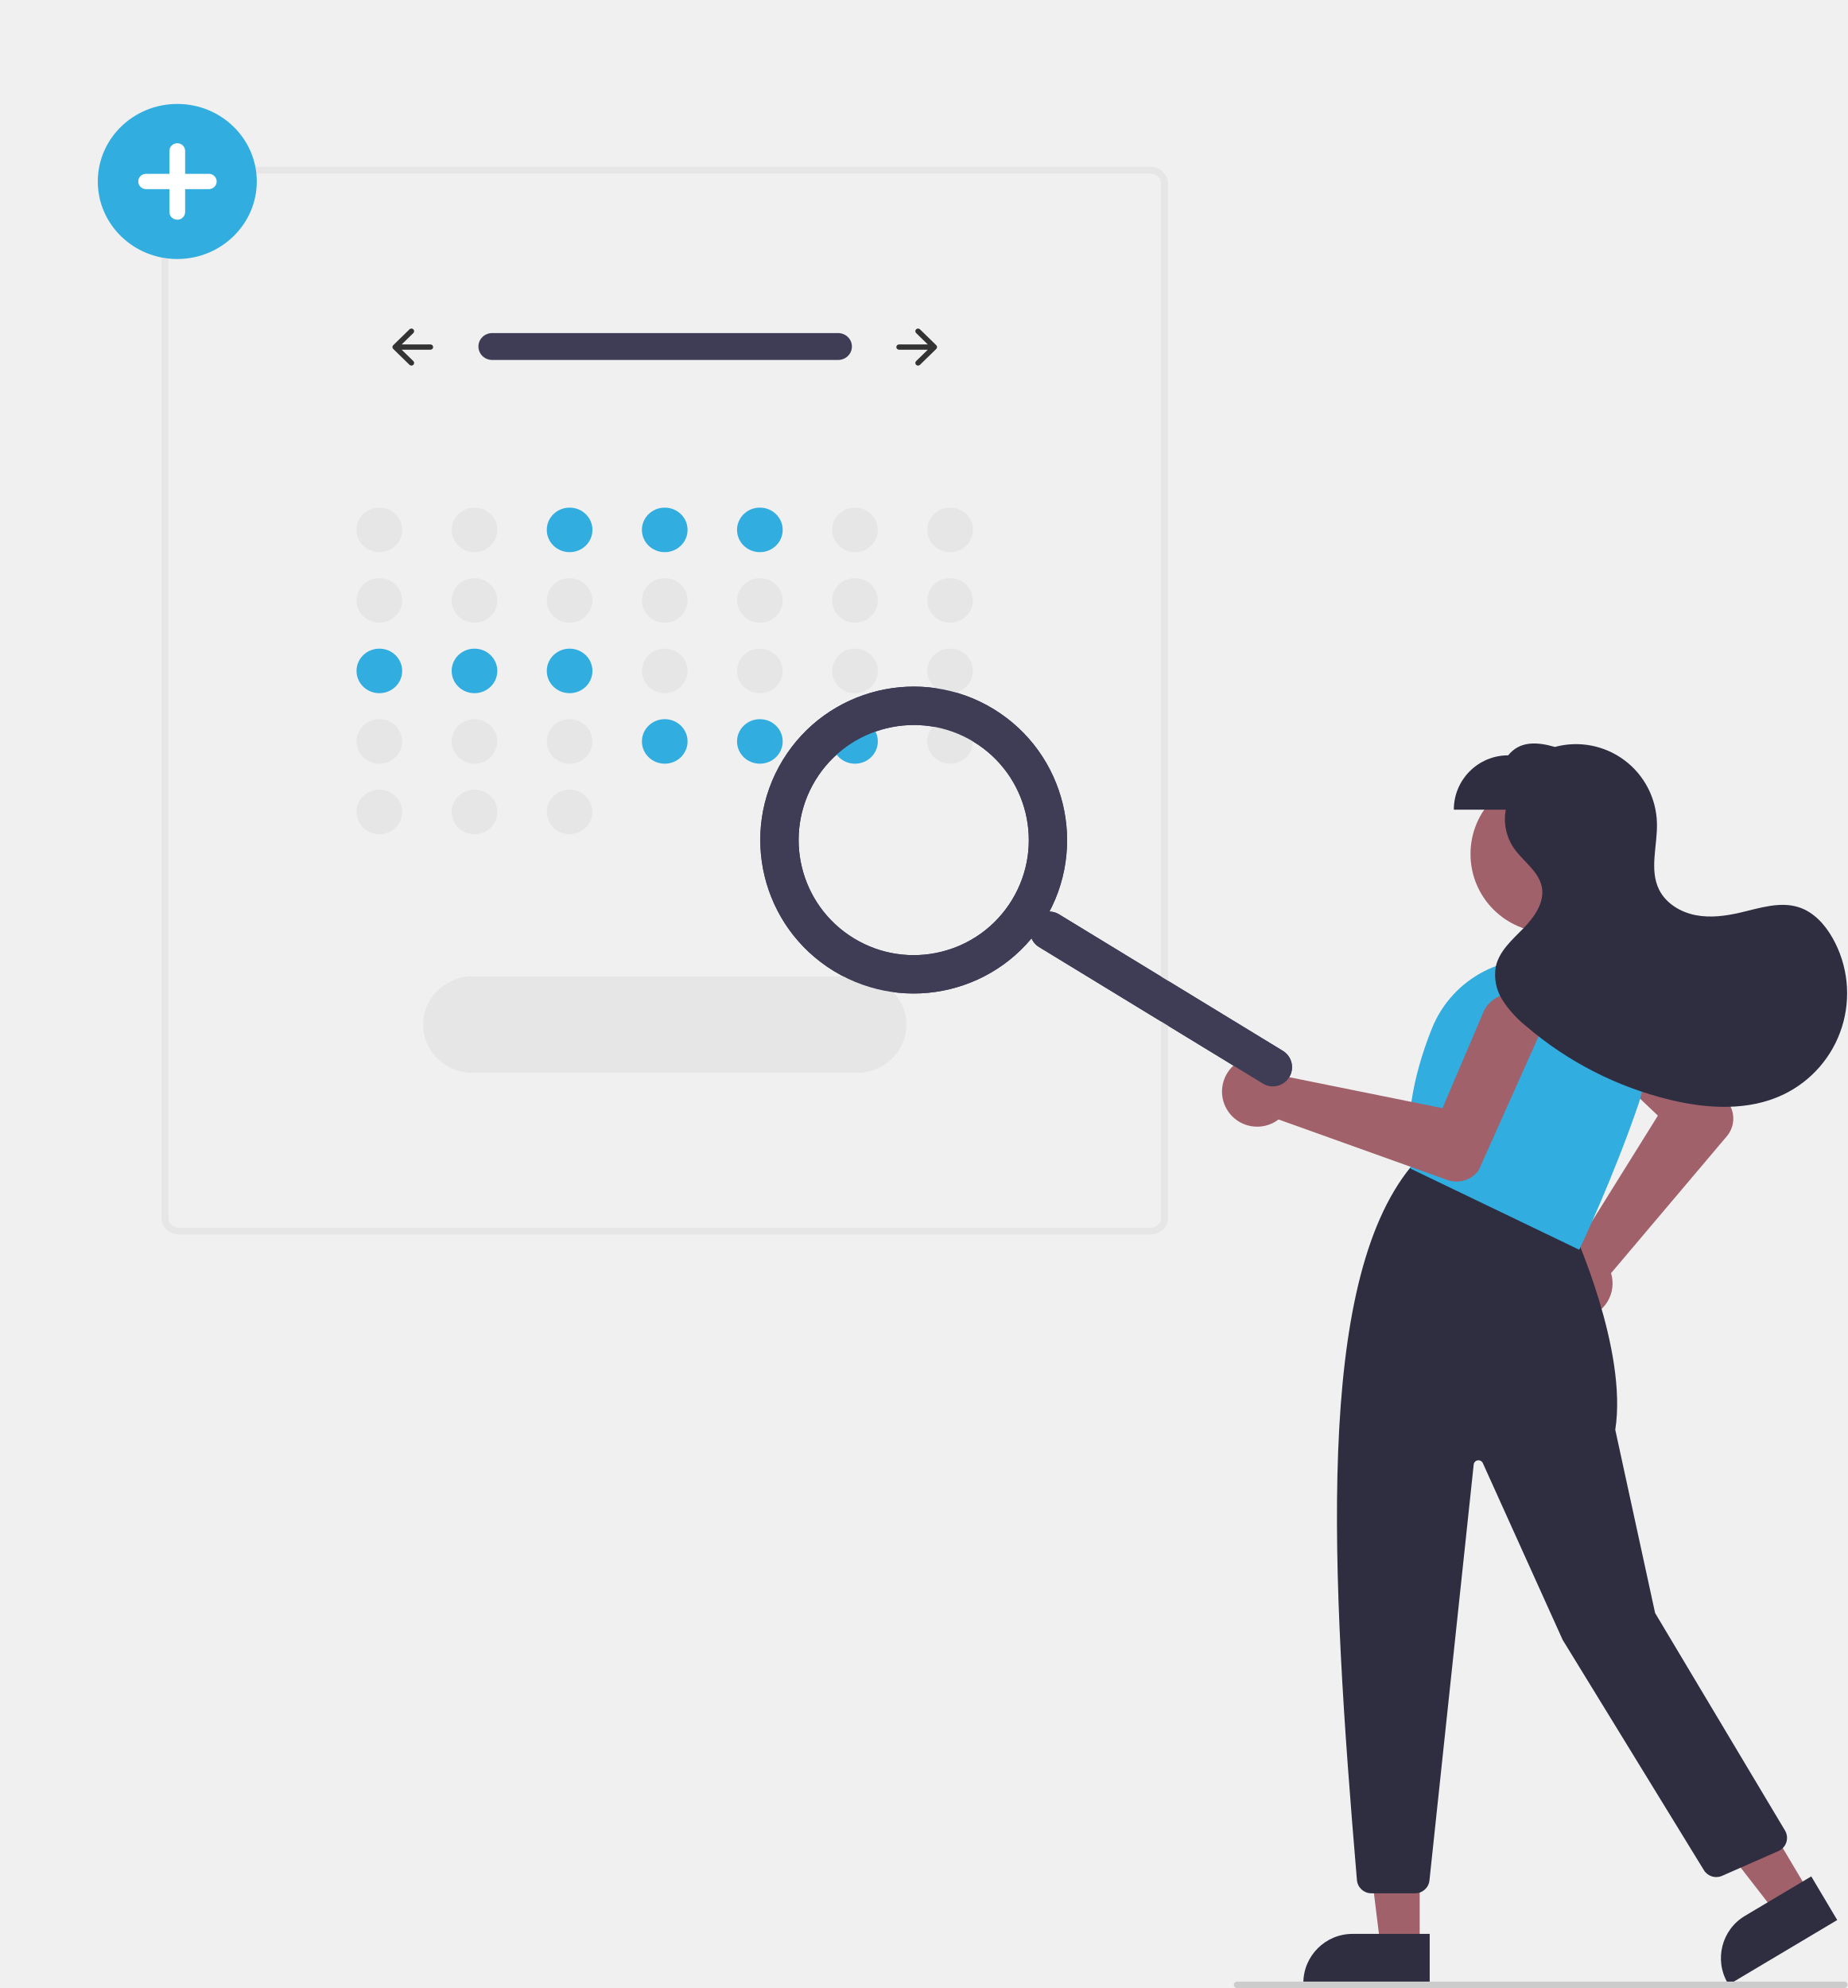
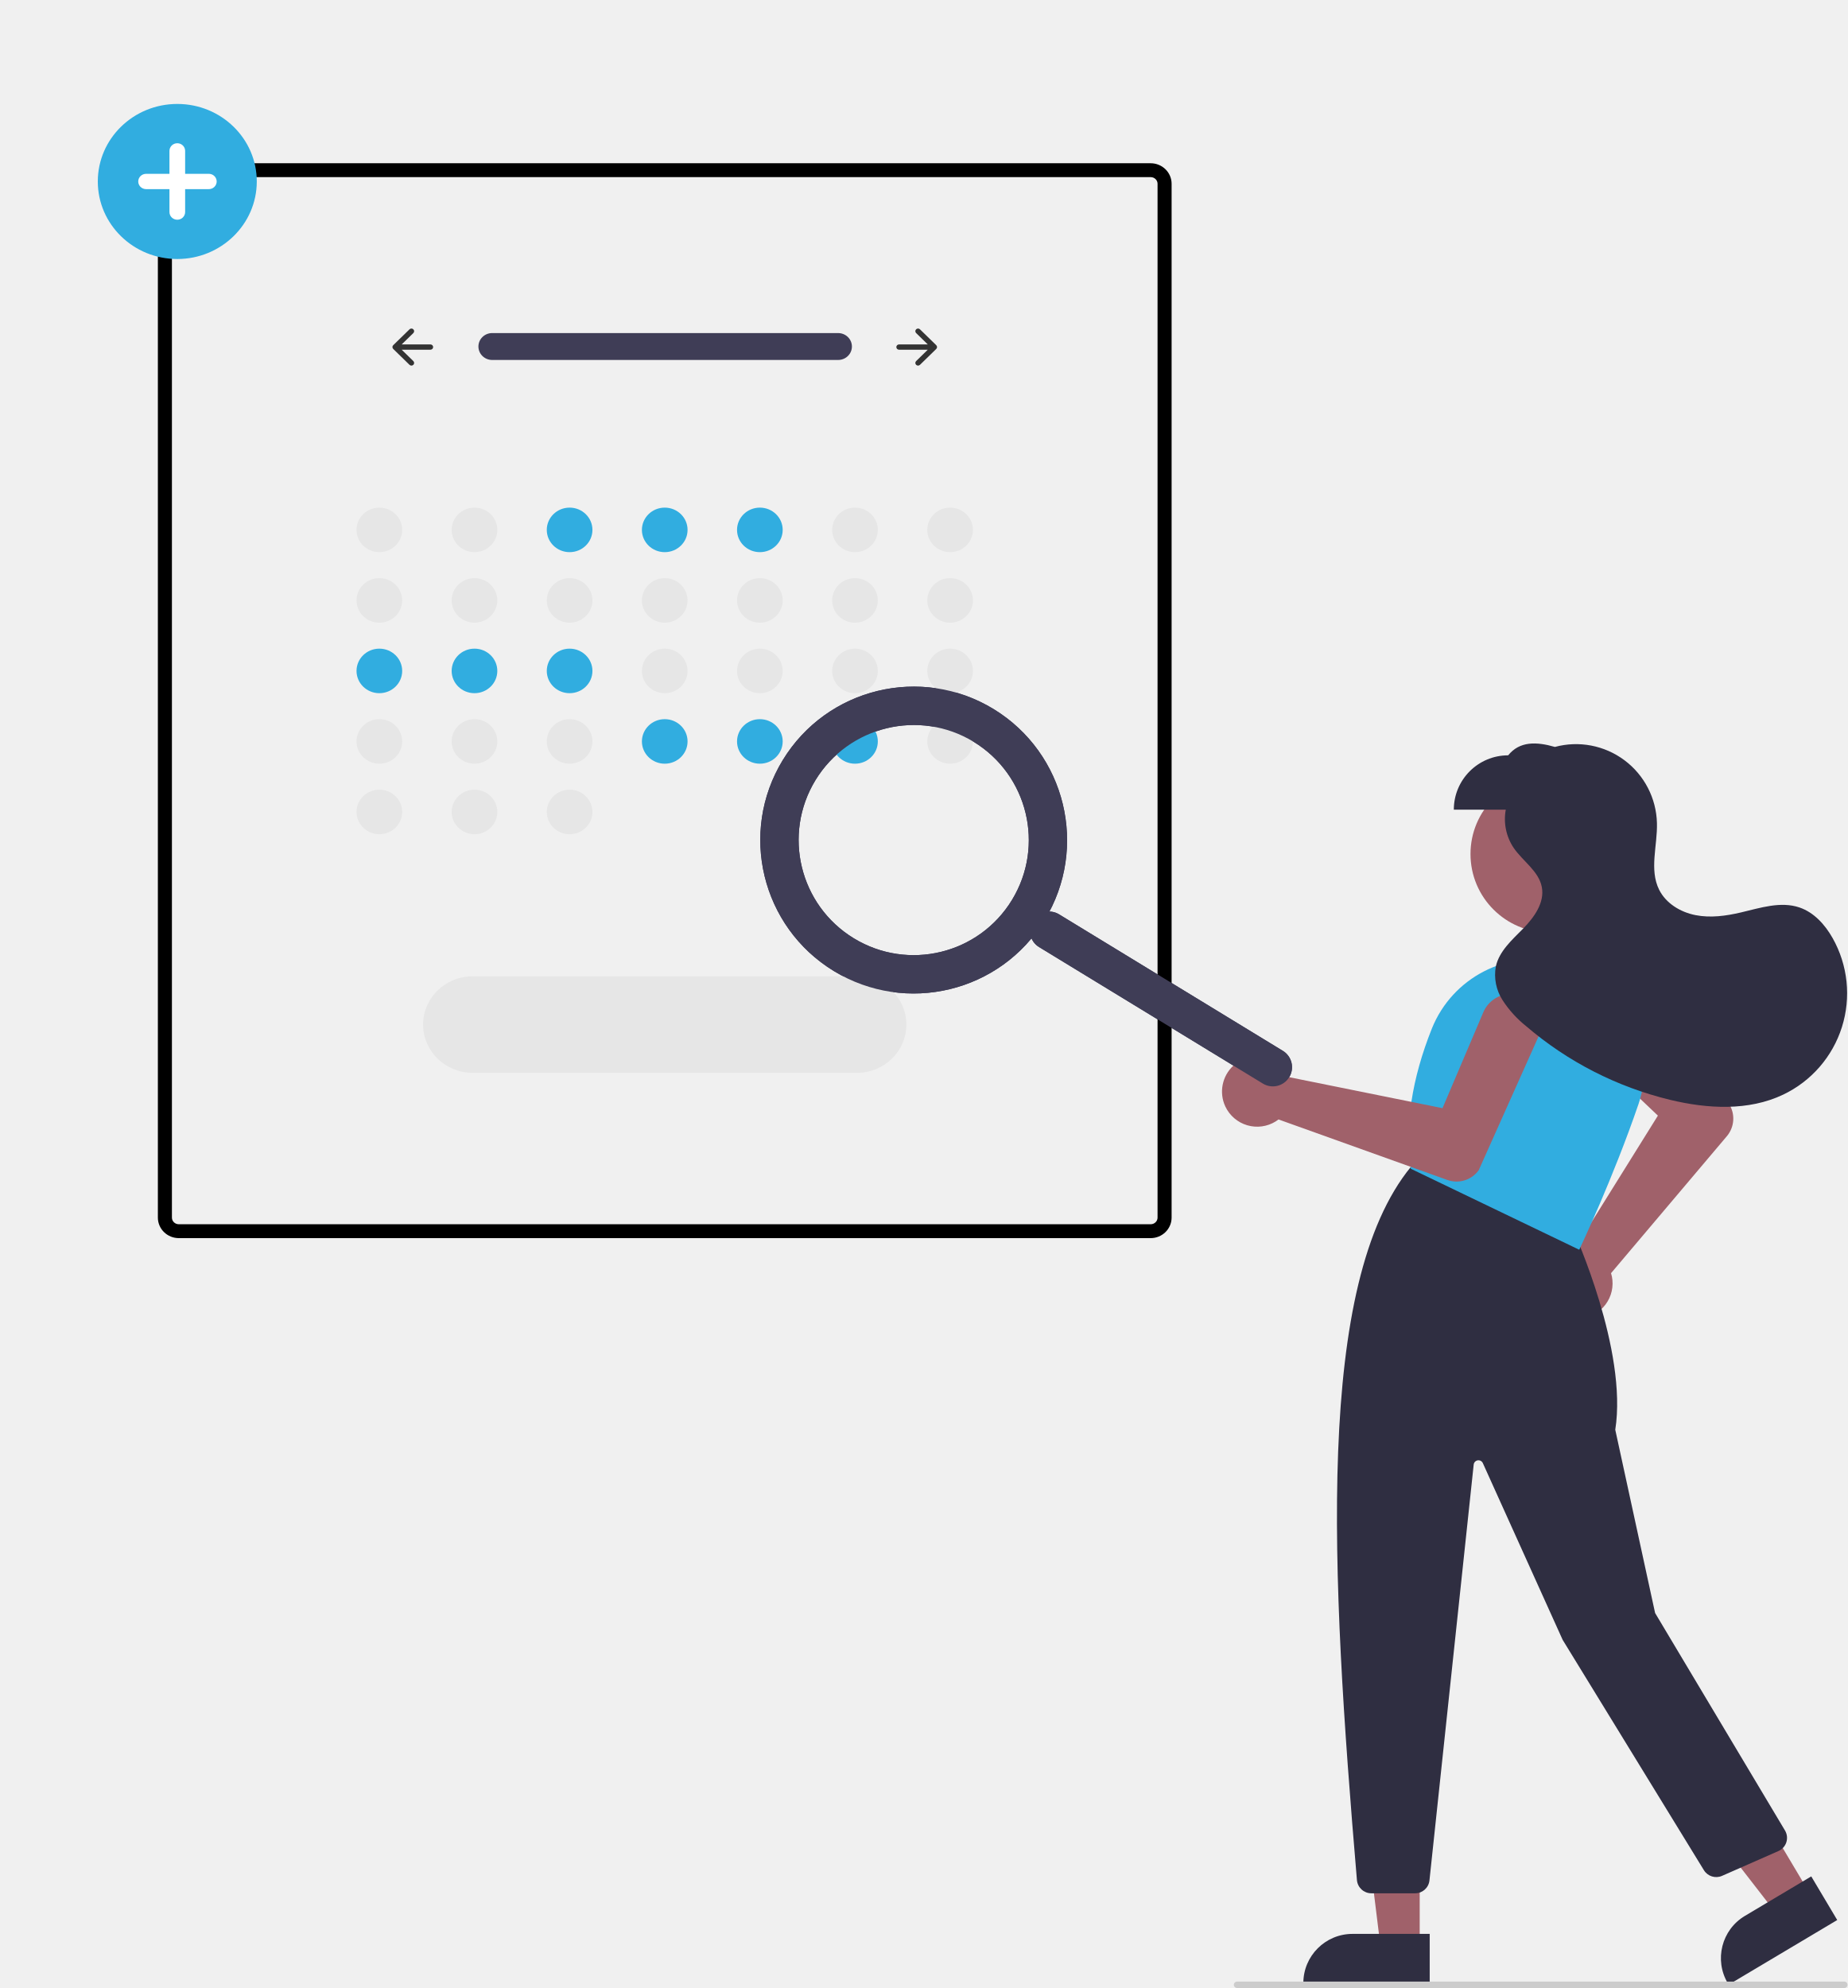
- <svg xmlns="http://www.w3.org/2000/svg" xmlns:xlink="http://www.w3.org/1999/xlink" id="b97bb7d6-95f0-447b-bc12-1d70469e6c4d" width="578.001" height="621.926" viewBox="0 0 578.001 621.926" version="1.1">
-   <defs id="defs202" />
+ <svg xmlns="http://www.w3.org/2000/svg" xmlns:ns1="http://www.openswatchbook.org/uri/2009/osb" xmlns:xlink="http://www.w3.org/1999/xlink" id="b97bb7d6-95f0-447b-bc12-1d70469e6c4d" width="578.001" height="621.926" viewBox="0 0 578.001 621.926" version="1.1">
+   <defs id="defs202">
+     <linearGradient id="linearGradient3617" ns1:paint="solid">
+       <stop style="stop-color:#000000;stop-opacity:1;" offset="0" id="stop3615" />
+     </linearGradient>
+     <linearGradient xlink:href="#linearGradient3617" id="linearGradient3619" x1="50.498" y1="219.203" x2="365.425" y2="219.203" gradientUnits="userSpaceOnUse" />
+   </defs>
  <path d="m 403.33,336.989 a 6,6 0 0 1 -8.247,1.998 l -70.005,-42.7 a 6,6 0 0 1 6.249,-10.245 l 70.005,42.7 a 6,6 0 0 1 1.998,8.247 z" fill="#3f3d56" id="path173" />
  <g id="g855">
    <path d="m 326.833,287.797 a 48,48 0 1 1 -15.983,-65.974 48.054,48.054 0 0 1 15.983,65.974 z M 255.121,244.055 a 36,36 0 1 0 49.48,-11.987 36.041,36.041 0 0 0 -49.48,11.987 z" fill="#3f3d56" id="path175" />
  </g>
  <circle cx="484.603" cy="267.173" r="24.561" fill="#a0616a" id="circle177" />
  <path d="M794.015,543.901a11.002,11.002,0,0,1,8.323-14.151,10.468,10.468,0,0,1,1.459-.18l25.872-41.523L806.036,465.58a9.432,9.432,0,1,1,13.121-13.553L851.786,484.201l.066.08a8.545,8.545,0,0,1-.594,10.185l-36.25,42.873a10.301,10.301,0,0,1,.27,1.046,11.003,11.003,0,0,1-9.875,13.116q-.468.041-.932.041A11.037,11.037,0,0,1,794.015,543.901Z" transform="translate(-310.9993 -139.0372)" fill="#a0616a" id="path179" />
  <polygon points="444.151 609.001 431.891 609 426.059 561.712 444.153 561.713 444.151 609.001" fill="#a0616a" id="polygon181" />
  <path d="M758.277,759.922l-39.531-.001v-.5a15.386,15.386,0,0,1,15.386-15.386h.001l24.144.001Z" transform="translate(-310.9993 -139.0372)" fill="#2f2e41" id="path183" />
  <polygon points="566.007 592.05 555.473 598.322 526.268 560.676 541.815 551.419 566.007 592.05" fill="#a0616a" id="polygon185" />
  <path d="M885.772,739.699l-33.966,20.223-.256-.43a15.386,15.386,0,0,1,5.348-21.092l.001-.001,20.745-12.352Z" transform="translate(-310.9993 -139.0372)" fill="#2f2e41" id="path187" />
  <path d="M735.512,727.213c-8.213-96.706-13.099-186.545,16.924-223.193l.232-.284,50.526,20.211.083.181c.17.371,16.974,37.333,13.054,62.194L828.794,643.649l40.636,68.041A4.501,4.501,0,0,1,867.379,718.118l-17.659,7.77a4.521,4.521,0,0,1-5.648-1.766l-44.204-72.08-24.968-55.286a1.5,1.5,0,0,0-2.859.459L758.201,727.311a4.492,4.492,0,0,1-4.475,4.024H739.998A4.53,4.53,0,0,1,735.512,727.213Z" transform="translate(-310.9993 -139.0372)" fill="#2f2e41" id="path189" />
  <path d="M752.606,504.786l-.241-.115-.038-.265c-1.887-13.21.347-27.888,6.64-43.625a34.636,34.636,0,0,1,40.202-20.743h0a34.594,34.594,0,0,1,22.061,16.964,34.221,34.221,0,0,1,2.373,27.425c-7.934,23.2-18.226,44.907-18.329,45.124l-.216.453Z" transform="translate(-310.9993 -139.0372)" fill="#31ade0" id="path191" />
  <path d="M697.48,471.883A11.002,11.002,0,0,1,713.65,474.722a10.469,10.469,0,0,1,.679,1.304l47.954,9.692,12.768-30.004a9.432,9.432,0,1,1,17.289,7.544l-18.71,41.83-.052.09a8.545,8.545,0,0,1-9.748,3.01L710.978,489.247a10.303,10.303,0,0,1-.885.619,11.003,11.003,0,0,1-15.744-4.657q-.202-.424-.365-.859A11.037,11.037,0,0,1,697.48,471.883Z" transform="translate(-310.9993 -139.0372)" fill="#a0616a" id="path193" />
  <path d="M884.331,432.512c-2.366-4.192-5.812-8.031-10.369-9.581-5.885-2.001-12.257.13-18.307,1.552-4.662,1.096-9.532,1.767-14.23.842-4.698-.925-9.23-3.659-11.368-7.944-3.145-6.304-.496-13.821-.687-20.863a25.334,25.334,0,0,0-31.923-23.811c-5.793-1.672-11.039-1.827-14.623,2.627a17,17,0,0,0-17,17h16.255a16.15,16.15,0,0,0,2.454,11.931c2.87,4.216,7.859,7.266,8.82,12.274.931,4.854-2.368,9.459-5.829,12.987-3.46,3.528-7.475,7.024-8.556,11.846a14.689,14.689,0,0,0,2.104,10.565,34.403,34.403,0,0,0,7.386,8.136,108.402,108.402,0,0,0,45.038,23.04c11.704,2.818,24.506,3.548,35.371-1.635a35.126,35.126,0,0,0,15.465-48.967Z" transform="translate(-310.9993 -139.0372)" fill="#2f2e41" id="path195" />
  <path d="M888.001,760.963h-190a1,1,0,0,1,0-2h190a1,1,0,0,1,0,2Z" transform="translate(-310.9993 -139.0372)" fill="#ccc" id="path197" />
-   <path d="M 359.983,386.226 H 55.94 a 5.448,5.314 0 0 1 -5.442,-5.308 V 57.488 a 5.448,5.314 0 0 1 5.442,-5.308 H 359.983 a 5.448,5.314 0 0 1 5.442,5.308 V 380.918 a 5.448,5.314 0 0 1 -5.442,5.308 z M 55.94,54.303 a 3.269,3.188 0 0 0 -3.265,3.185 V 380.918 a 3.269,3.188 0 0 0 3.265,3.185 H 359.983 a 3.269,3.188 0 0 0 3.265,-3.185 V 57.488 a 3.269,3.188 0 0 0 -3.265,-3.185 z" fill="#e6e6e6" id="path38" style="stroke-width:0.717" />
+   <path d="M 359.983,386.226 H 55.94 a 5.448,5.314 0 0 1 -5.442,-5.308 V 57.488 a 5.448,5.314 0 0 1 5.442,-5.308 H 359.983 a 5.448,5.314 0 0 1 5.442,5.308 V 380.918 a 5.448,5.314 0 0 1 -5.442,5.308 z M 55.94,54.303 a 3.269,3.188 0 0 0 -3.265,3.185 V 380.918 a 3.269,3.188 0 0 0 3.265,3.185 H 359.983 a 3.269,3.188 0 0 0 3.265,-3.185 V 57.488 a 3.269,3.188 0 0 0 -3.265,-3.185 z" fill="#e6e6e6" id="path38" style="stroke-width:2.217;fill:#ffffff;stroke-miterlimit:4;stroke-dasharray:none;stroke:url(#linearGradient3619)" />
  <ellipse cx="118.68" cy="165.771" fill="#e6e6e6" id="circle40" rx="7.142" ry="6.966" style="stroke-width:0.717" />
  <ellipse cx="148.441" cy="165.771" fill="#e6e6e6" id="circle42" rx="7.142" ry="6.966" style="stroke-width:0.717" />
  <ellipse cx="178.201" cy="165.771" fill="#31ade0" id="circle44" rx="7.142" ry="6.966" style="stroke-width:0.717" />
  <ellipse cx="207.961" cy="165.771" fill="#31ade0" id="circle46" rx="7.142" ry="6.966" style="stroke-width:0.717" />
  <ellipse cx="237.722" cy="165.771" fill="#31ade0" id="circle48" rx="7.142" ry="6.966" style="stroke-width:0.717" />
  <ellipse cx="267.482" cy="165.771" fill="#e6e6e6" id="circle50" rx="7.142" ry="6.966" style="stroke-width:0.717" />
  <ellipse cx="297.242" cy="165.771" fill="#e6e6e6" id="circle52" rx="7.142" ry="6.966" style="stroke-width:0.717" />
  <ellipse cx="118.68" cy="187.831" fill="#e6e6e6" id="circle54" rx="7.142" ry="6.966" style="stroke-width:0.717" />
  <ellipse cx="148.441" cy="187.831" fill="#e6e6e6" id="circle56" rx="7.142" ry="6.966" style="stroke-width:0.717" />
  <ellipse cx="178.201" cy="187.831" fill="#e6e6e6" id="circle58" rx="7.142" ry="6.966" style="stroke-width:0.717" />
  <ellipse cx="207.961" cy="187.831" fill="#e6e6e6" id="circle60" rx="7.142" ry="6.966" style="stroke-width:0.717" />
  <ellipse cx="237.722" cy="187.831" fill="#e6e6e6" id="circle62" rx="7.142" ry="6.966" style="stroke-width:0.717" />
  <ellipse cx="267.482" cy="187.831" fill="#e6e6e6" id="circle64" rx="7.142" ry="6.966" style="stroke-width:0.717" />
  <ellipse cx="297.242" cy="187.831" fill="#e6e6e6" id="circle66" rx="7.142" ry="6.966" style="stroke-width:0.717" />
  <ellipse cx="118.68" cy="209.89" fill="#31ade0" id="circle68" rx="7.142" ry="6.966" style="stroke-width:0.717" />
  <ellipse cx="148.441" cy="209.89" fill="#31ade0" id="circle70" rx="7.142" ry="6.966" style="stroke-width:0.717" />
  <ellipse cx="178.201" cy="209.89" fill="#31ade0" id="circle72" rx="7.142" ry="6.966" style="stroke-width:0.717" />
  <ellipse cx="207.961" cy="209.89" fill="#e6e6e6" id="circle74" rx="7.142" ry="6.966" style="stroke-width:0.717" />
  <ellipse cx="237.722" cy="209.89" fill="#e6e6e6" id="circle76" rx="7.142" ry="6.966" style="stroke-width:0.717" />
  <ellipse cx="267.482" cy="209.89" fill="#e6e6e6" id="circle78" rx="7.142" ry="6.966" style="stroke-width:0.717" />
  <ellipse cx="297.242" cy="209.89" fill="#e6e6e6" id="circle80" rx="7.142" ry="6.966" style="stroke-width:0.717" />
  <ellipse cx="118.68" cy="231.95" fill="#e6e6e6" id="circle82" rx="7.142" ry="6.966" style="stroke-width:0.717" />
  <ellipse cx="148.441" cy="231.95" fill="#e6e6e6" id="circle84" rx="7.142" ry="6.966" style="stroke-width:0.717" />
  <ellipse cx="118.68" cy="254.009" fill="#e6e6e6" id="circle86" rx="7.142" ry="6.966" style="stroke-width:0.717" />
  <ellipse cx="148.441" cy="254.009" fill="#e6e6e6" id="circle88" rx="7.142" ry="6.966" style="stroke-width:0.717" />
  <ellipse cx="178.201" cy="254.009" fill="#e6e6e6" id="circle90" rx="7.142" ry="6.966" style="stroke-width:0.717" />
  <ellipse cx="178.201" cy="231.95" fill="#e6e6e6" id="circle92" rx="7.142" ry="6.966" style="stroke-width:0.717" />
  <ellipse cx="207.961" cy="231.95" fill="#31ade0" id="circle94" rx="7.142" ry="6.966" style="stroke-width:0.717" />
  <ellipse cx="237.722" cy="231.95" fill="#31ade0" id="circle96" rx="7.142" ry="6.966" style="stroke-width:0.717" />
  <ellipse cx="267.482" cy="231.95" fill="#31ade0" id="circle98" rx="7.142" ry="6.966" style="stroke-width:0.717" />
  <ellipse cx="297.242" cy="231.95" fill="#e6e6e6" id="circle100" rx="7.142" ry="6.966" style="stroke-width:0.717" />
  <path id="a332a05d-d774-4fd2-8531-ab97682a63e9" data-name="Path 40" d="m 153.893,104.196 a 4.315,4.209 0 0 0 0,8.416 h 108.182 a 4.315,4.209 0 1 0 0.142,-8.416 q -0.071,-0.001 -0.142,0 z" fill="#3f3d56" style="stroke-width:0.717" />
  <path d="m 286.609,103.024 a 0.849,0.828 0 0 0 0,1.171 l 3.645,3.555 h -8.988 a 0.849,0.828 0 0 0 0,1.656 h 8.988 l -3.645,3.555 a 0.849,0.828 0 1 0 1.201,1.171 l 5.094,-4.968 a 0.849,0.828 0 0 0 0,-1.171 l -5.094,-4.968 a 0.849,0.828 0 0 0 -1.201,0 z" fill="#e6e6e6" id="path103" style="stroke-width:0.717;fill:#333333" />
  <path d="m 129.314,103.024 a 0.849,0.828 0 0 1 0,1.171 l -3.645,3.555 h 8.988 a 0.849,0.828 0 1 1 0,1.656 h -8.988 l 3.645,3.555 a 0.849,0.828 0 0 1 -1.201,1.171 l -5.094,-4.968 a 0.849,0.828 0 0 1 0,-1.171 l 5.094,-4.968 a 0.849,0.828 0 0 1 1.201,0 z" fill="#e6e6e6" id="path105" style="stroke-width:0.717;fill:#333333" />
  <path d="m 147.846,305.437 a 15.475,15.093 0 1 0 0,30.187 h 120.232 a 15.475,15.093 0 1 0 0,-30.187 z" fill="#e6e6e6" id="path107" style="stroke-width:0.717" />
  <path d="M 55.466,81.03 A 24.869,24.255 0 1 1 80.335,56.774 24.898,24.283 0 0 1 55.466,81.03 Z" fill="#31ade0" id="path109" style="stroke-width:0.717" />
  <path d="m 65.279,54.382 h -7.36 v -7.178 a 2.453,2.393 0 1 0 -4.906,0 v 7.178 h -7.36 a 2.453,2.393 0 0 0 0,4.785 h 7.36 v 7.178 a 2.453,2.393 0 0 0 4.906,0 v -7.178 h 7.36 a 2.453,2.393 0 1 0 0,-4.785 z" fill="#ffffff" id="path111" style="stroke-width:0.717" />
  <use x="0" y="0" xlink:href="#g855" id="use857" />
  <use x="0" y="0" xlink:href="#path173" id="use859" />
</svg>
